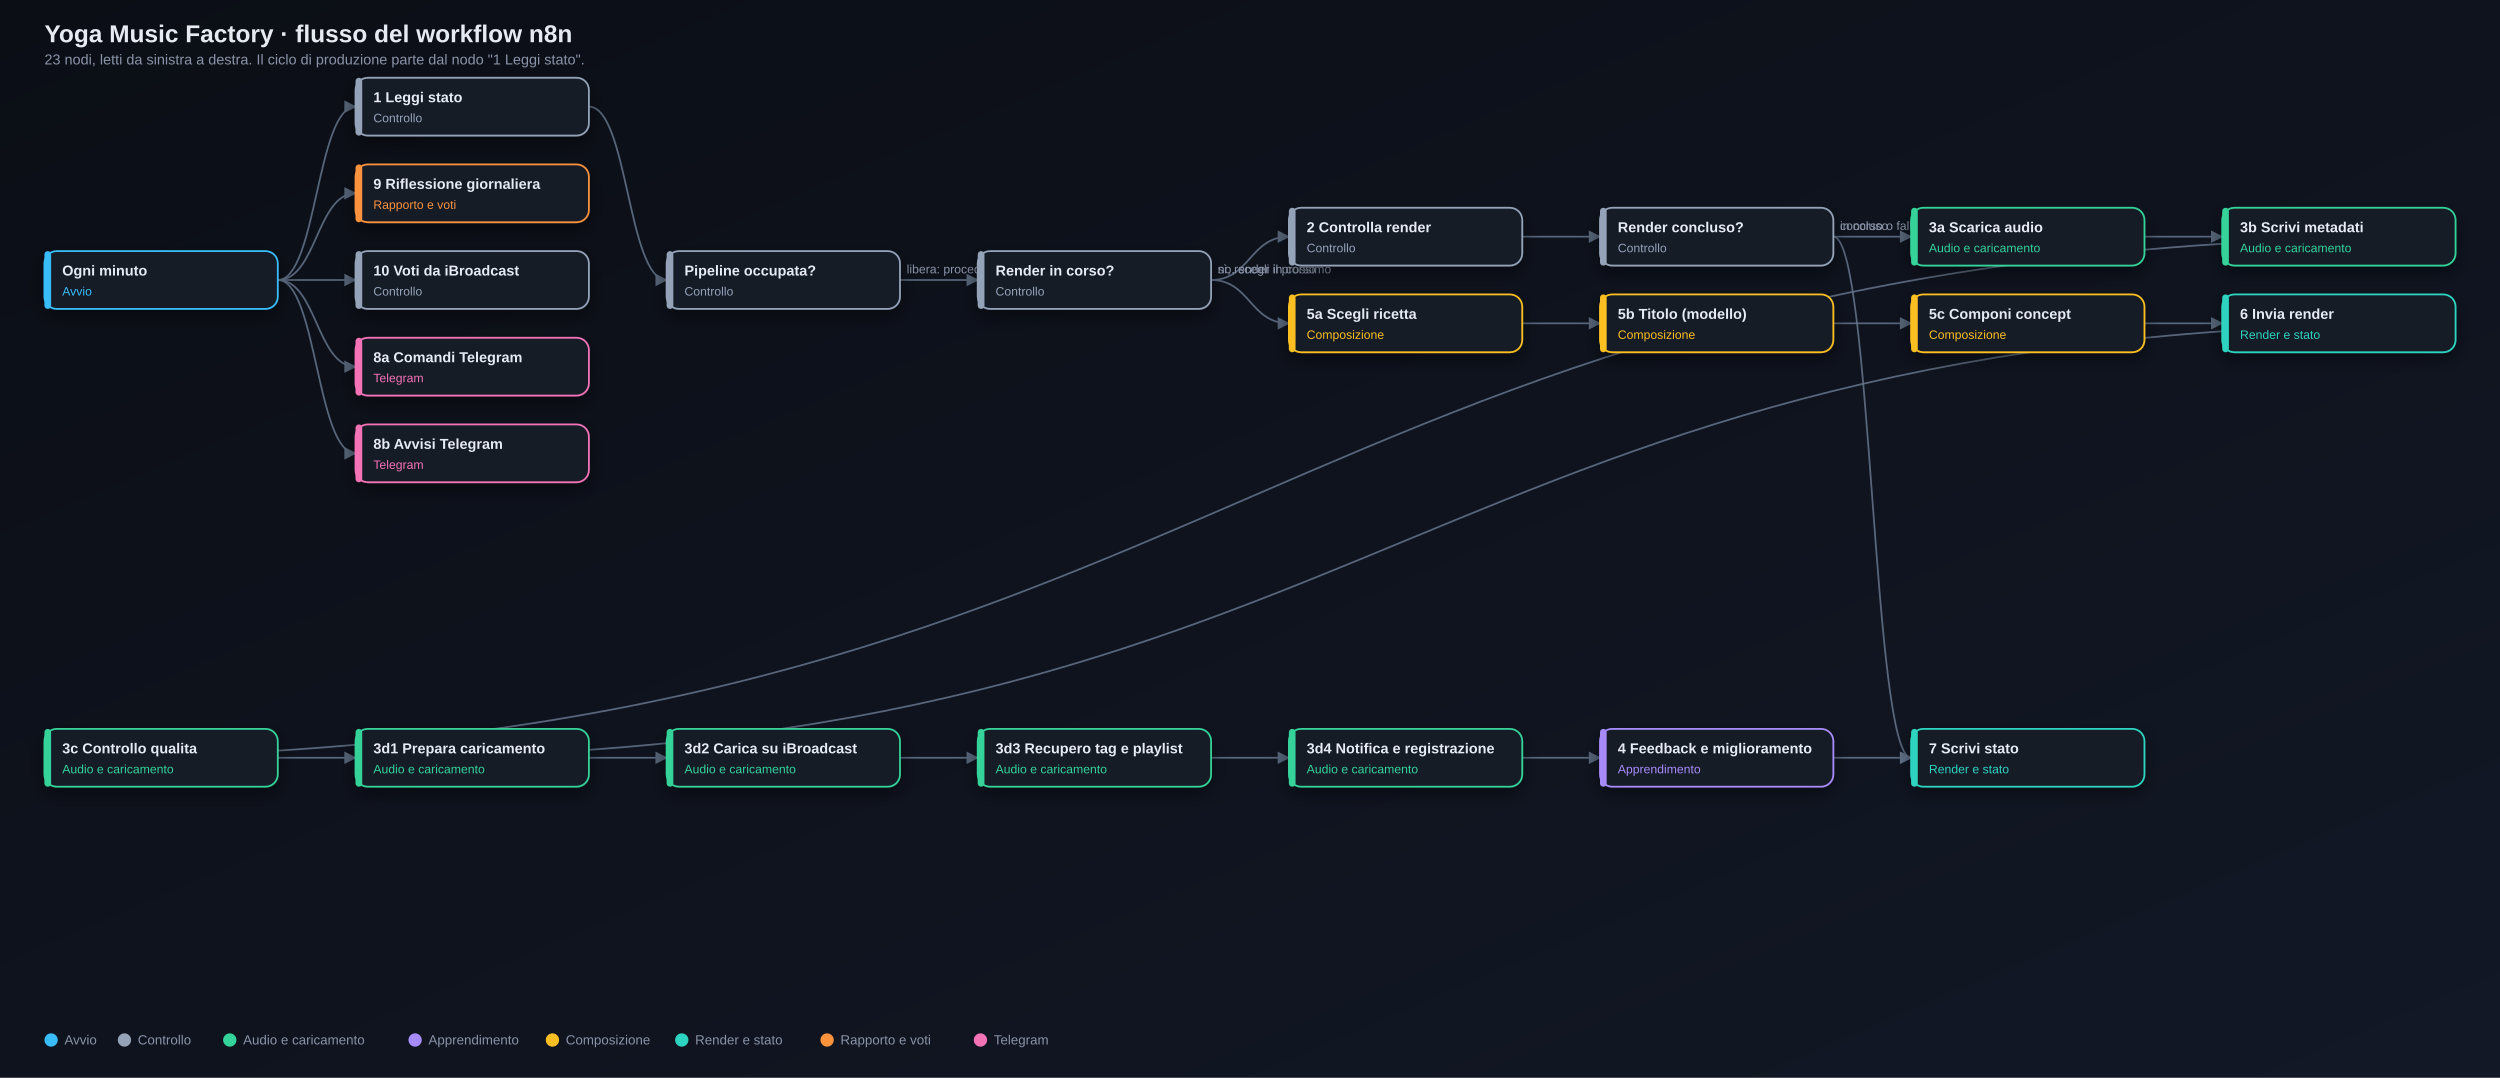
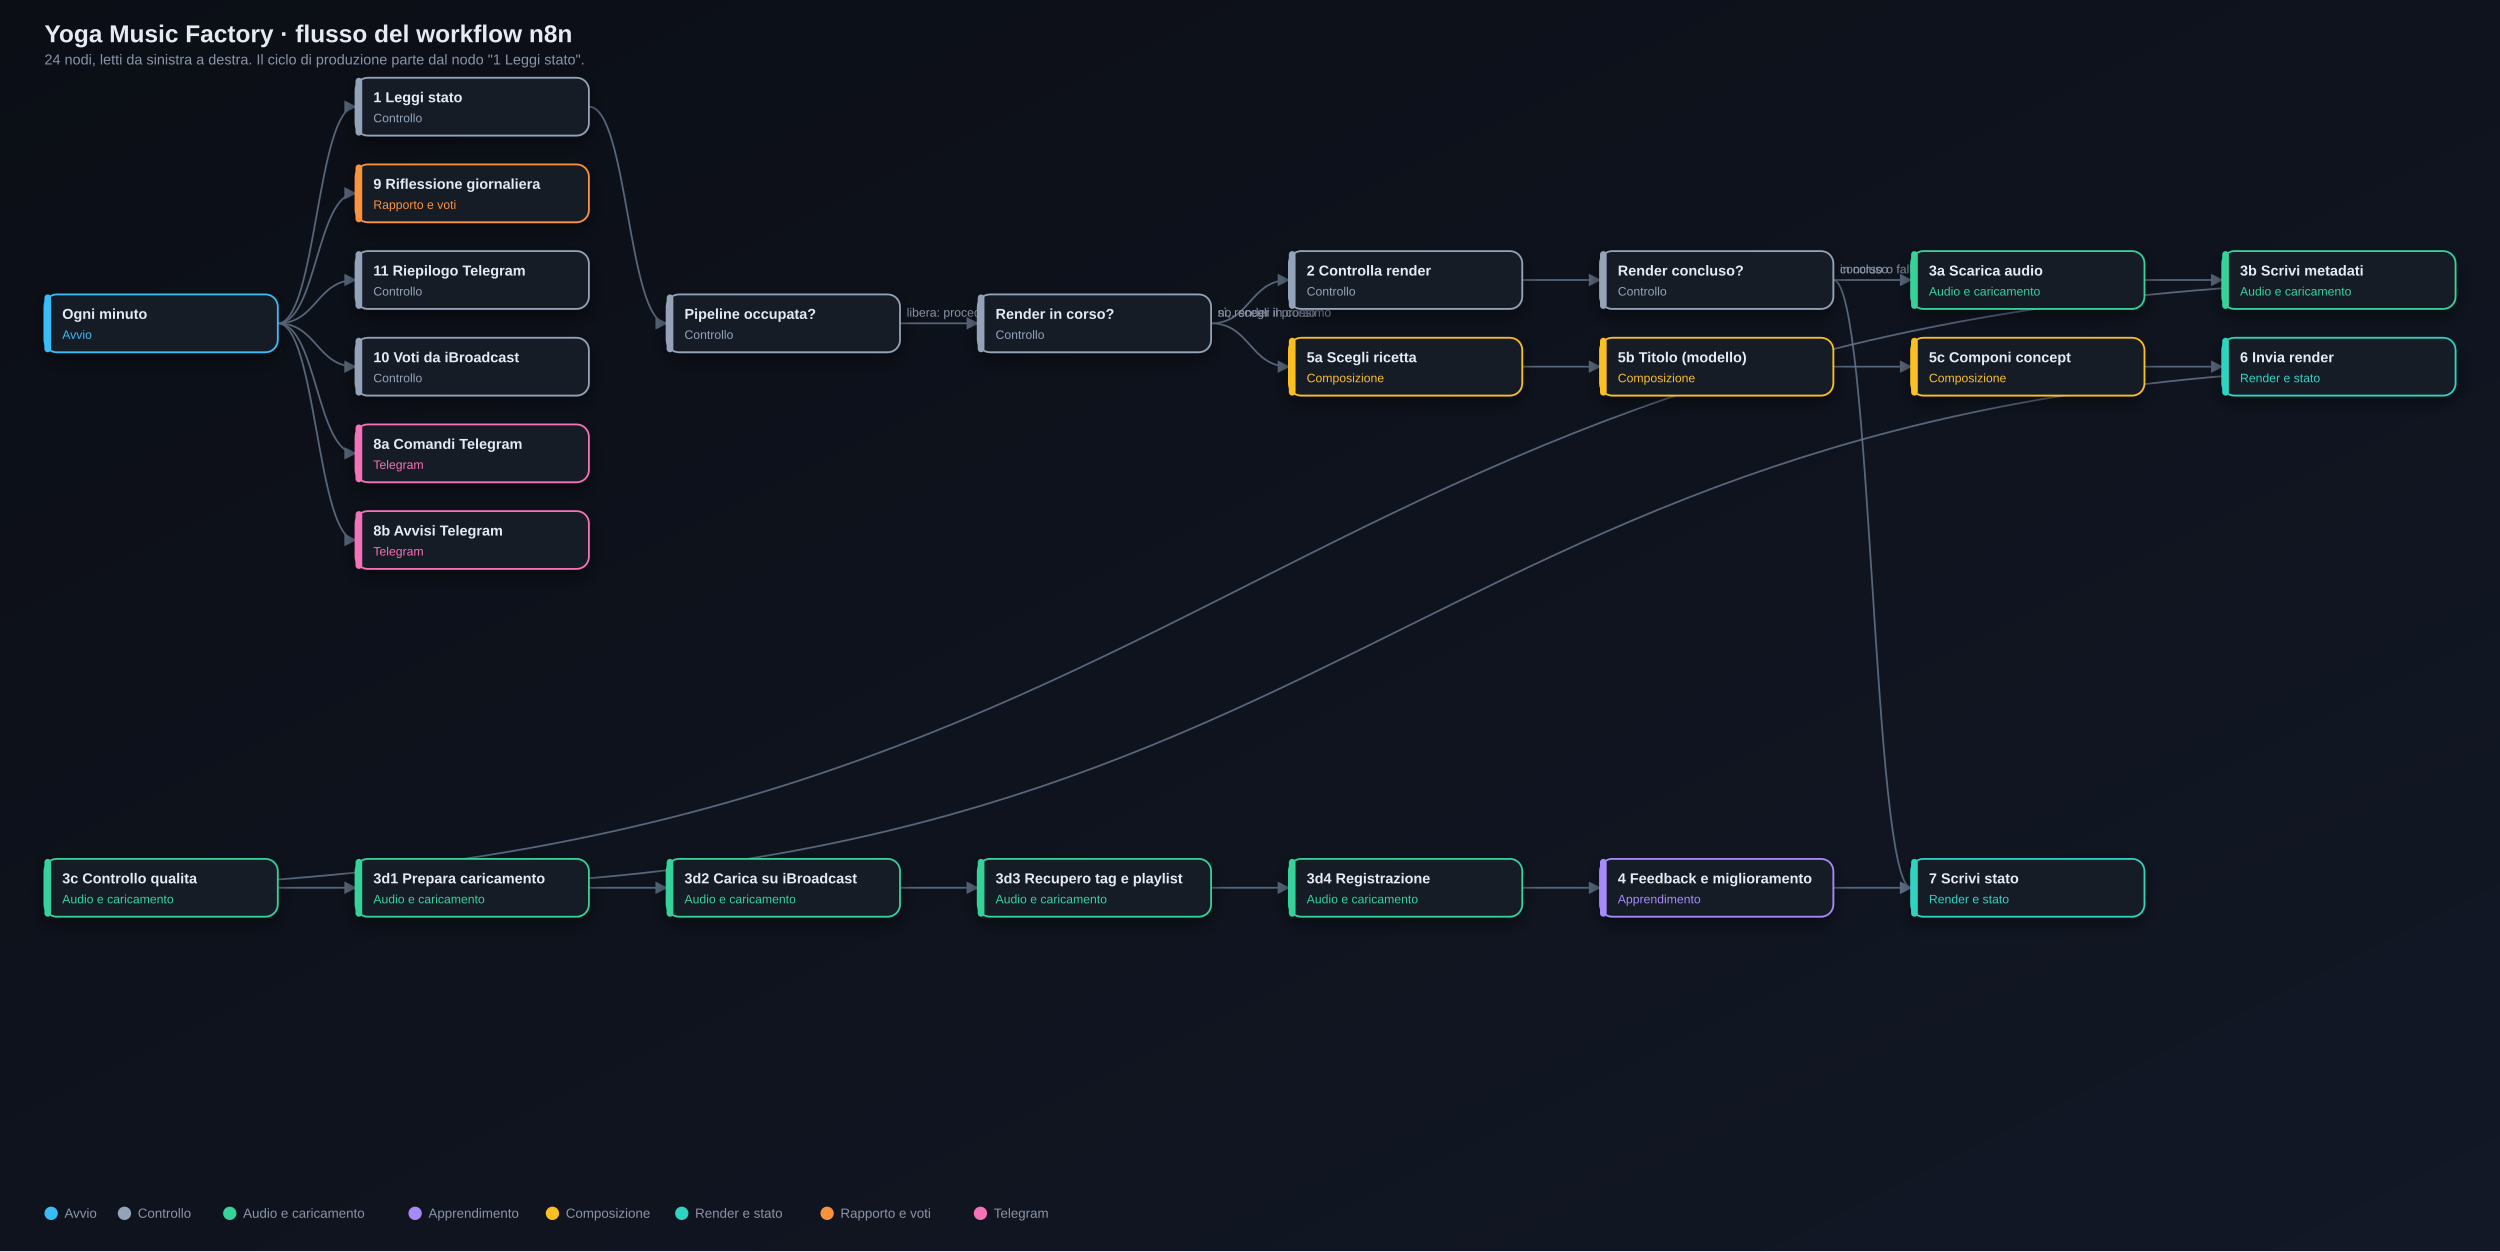
- <svg xmlns="http://www.w3.org/2000/svg" width="2250" height="970" viewBox="0 0 2250 970" font-family="Segoe UI, Arial, sans-serif">
+ <svg xmlns="http://www.w3.org/2000/svg" width="2250" height="1126" viewBox="0 0 2250 1126" font-family="Segoe UI, Arial, sans-serif">
  <defs>
    <linearGradient id="fondo" x1="0" y1="0" x2="1" y2="1">
      <stop offset="0" stop-color="#0b0e15" />
      <stop offset="1" stop-color="#121826" />
    </linearGradient>
    <marker id="freccia" viewBox="0 0 10 10" refX="9" refY="5" markerWidth="7" markerHeight="7" orient="auto">
      <path d="M0 0 L10 5 L0 10 z" fill="#64748b" />
    </marker>
    <filter id="ombra" x="-20%" y="-20%" width="140%" height="160%">
      <feDropShadow dx="0" dy="6" stdDeviation="8" flood-color="#000" flood-opacity="0.45" />
    </filter>
  </defs>
-   <rect width="2250" height="970" fill="url(#fondo)" />
+   <rect width="2250" height="1126" fill="url(#fondo)" />
  <text x="40" y="38" fill="#e6eaf2" font-size="22" font-weight="650">Yoga Music Factory · flusso del workflow n8n</text>
-   <text x="40" y="58" fill="#8a94a8" font-size="13">23 nodi, letti da sinistra a destra. Il ciclo di produzione parte dal nodo "1 Leggi stato".</text>
-   <path d="M250 252 C285 252, 285 96, 320 96" fill="none" stroke="#64748b" stroke-width="1.6" opacity="0.85" marker-end="url(#freccia)" />
-   <path d="M250 252 C285 252, 285 330, 320 330" fill="none" stroke="#64748b" stroke-width="1.6" opacity="0.85" marker-end="url(#freccia)" />
-   <path d="M250 252 C285 252, 285 408, 320 408" fill="none" stroke="#64748b" stroke-width="1.6" opacity="0.85" marker-end="url(#freccia)" />
-   <path d="M250 252 C285 252, 285 174, 320 174" fill="none" stroke="#64748b" stroke-width="1.6" opacity="0.85" marker-end="url(#freccia)" />
-   <path d="M250 252 C285 252, 285 252, 320 252" fill="none" stroke="#64748b" stroke-width="1.6" opacity="0.85" marker-end="url(#freccia)" />
-   <path d="M530 96 C565 96, 565 252, 600 252" fill="none" stroke="#64748b" stroke-width="1.6" opacity="0.85" marker-end="url(#freccia)" />
-   <path d="M810 252 C845 252, 845 252, 880 252" fill="none" stroke="#64748b" stroke-width="1.6" opacity="0.85" marker-end="url(#freccia)" />
-   <text x="816" y="246" fill="#8a94a8" font-size="11">libera: procedi</text>
-   <path d="M1090 252 C1125 252, 1125 213, 1160 213" fill="none" stroke="#64748b" stroke-width="1.6" opacity="0.85" marker-end="url(#freccia)" />
-   <text x="1096" y="246" fill="#8a94a8" font-size="11">sì, render in corso</text>
-   <path d="M1090 252 C1125 252, 1125 291, 1160 291" fill="none" stroke="#64748b" stroke-width="1.6" opacity="0.85" marker-end="url(#freccia)" />
-   <text x="1096" y="246" fill="#8a94a8" font-size="11">no, scegli il prossimo</text>
-   <path d="M1370 213 C1405 213, 1405 213, 1440 213" fill="none" stroke="#64748b" stroke-width="1.6" opacity="0.85" marker-end="url(#freccia)" />
-   <path d="M1650 213 C1685 213, 1685 213, 1720 213" fill="none" stroke="#64748b" stroke-width="1.6" opacity="0.85" marker-end="url(#freccia)" />
-   <text x="1656" y="207" fill="#8a94a8" font-size="11">concluso</text>
-   <path d="M1650 213 C1685 213, 1685 682, 1720 682" fill="none" stroke="#64748b" stroke-width="1.6" opacity="0.85" marker-end="url(#freccia)" />
-   <text x="1656" y="207" fill="#8a94a8" font-size="11">in corso o fallito</text>
-   <path d="M1930 213 C1965 213, 1965 213, 2000 213" fill="none" stroke="#64748b" stroke-width="1.6" opacity="0.85" marker-end="url(#freccia)" />
-   <path d="M2210 213 C1125 213, 1125 682, 40 682" fill="none" stroke="#64748b" stroke-width="1.6" opacity="0.85" marker-end="url(#freccia)" />
-   <path d="M250 682 C285 682, 285 682, 320 682" fill="none" stroke="#64748b" stroke-width="1.6" opacity="0.85" marker-end="url(#freccia)" />
-   <path d="M530 682 C565 682, 565 682, 600 682" fill="none" stroke="#64748b" stroke-width="1.6" opacity="0.85" marker-end="url(#freccia)" />
-   <path d="M810 682 C845 682, 845 682, 880 682" fill="none" stroke="#64748b" stroke-width="1.6" opacity="0.85" marker-end="url(#freccia)" />
-   <path d="M1090 682 C1125 682, 1125 682, 1160 682" fill="none" stroke="#64748b" stroke-width="1.6" opacity="0.85" marker-end="url(#freccia)" />
-   <path d="M1370 682 C1405 682, 1405 682, 1440 682" fill="none" stroke="#64748b" stroke-width="1.6" opacity="0.85" marker-end="url(#freccia)" />
-   <path d="M1650 682 C1685 682, 1685 682, 1720 682" fill="none" stroke="#64748b" stroke-width="1.6" opacity="0.85" marker-end="url(#freccia)" />
-   <path d="M1370 291 C1405 291, 1405 291, 1440 291" fill="none" stroke="#64748b" stroke-width="1.6" opacity="0.85" marker-end="url(#freccia)" />
-   <path d="M1650 291 C1685 291, 1685 291, 1720 291" fill="none" stroke="#64748b" stroke-width="1.6" opacity="0.85" marker-end="url(#freccia)" />
-   <path d="M1930 291 C1965 291, 1965 291, 2000 291" fill="none" stroke="#64748b" stroke-width="1.6" opacity="0.85" marker-end="url(#freccia)" />
-   <path d="M2210 291 C1265 291, 1265 682, 320 682" fill="none" stroke="#64748b" stroke-width="1.6" opacity="0.85" marker-end="url(#freccia)" />
-   <g filter="url(#ombra)">
-     <rect x="40" y="226" width="210" height="52" rx="11" fill="#151b28" stroke="#38bdf8" stroke-width="1.6" />
-     <rect x="40" y="226" width="6" height="52" rx="3" fill="#38bdf8" />
-     <text x="56" y="248" fill="#e6eaf2" font-size="13" font-weight="600">Ogni minuto</text>
-     <text x="56" y="266" fill="#38bdf8" font-size="11">Avvio</text>
+   <text x="40" y="58" fill="#8a94a8" font-size="13">24 nodi, letti da sinistra a destra. Il ciclo di produzione parte dal nodo "1 Leggi stato".</text>
+   <path d="M250 291 C285 291, 285 96, 320 96" fill="none" stroke="#64748b" stroke-width="1.6" opacity="0.85" marker-end="url(#freccia)" />
+   <path d="M250 291 C285 291, 285 408, 320 408" fill="none" stroke="#64748b" stroke-width="1.6" opacity="0.85" marker-end="url(#freccia)" />
+   <path d="M250 291 C285 291, 285 486, 320 486" fill="none" stroke="#64748b" stroke-width="1.6" opacity="0.85" marker-end="url(#freccia)" />
+   <path d="M250 291 C285 291, 285 252, 320 252" fill="none" stroke="#64748b" stroke-width="1.6" opacity="0.85" marker-end="url(#freccia)" />
+   <path d="M250 291 C285 291, 285 174, 320 174" fill="none" stroke="#64748b" stroke-width="1.6" opacity="0.85" marker-end="url(#freccia)" />
+   <path d="M250 291 C285 291, 285 330, 320 330" fill="none" stroke="#64748b" stroke-width="1.6" opacity="0.85" marker-end="url(#freccia)" />
+   <path d="M530 96 C565 96, 565 291, 600 291" fill="none" stroke="#64748b" stroke-width="1.6" opacity="0.85" marker-end="url(#freccia)" />
+   <path d="M810 291 C845 291, 845 291, 880 291" fill="none" stroke="#64748b" stroke-width="1.6" opacity="0.85" marker-end="url(#freccia)" />
+   <text x="816" y="285" fill="#8a94a8" font-size="11">libera: procedi</text>
+   <path d="M1090 291 C1125 291, 1125 252, 1160 252" fill="none" stroke="#64748b" stroke-width="1.6" opacity="0.85" marker-end="url(#freccia)" />
+   <text x="1096" y="285" fill="#8a94a8" font-size="11">sì, render in corso</text>
+   <path d="M1090 291 C1125 291, 1125 330, 1160 330" fill="none" stroke="#64748b" stroke-width="1.6" opacity="0.85" marker-end="url(#freccia)" />
+   <text x="1096" y="285" fill="#8a94a8" font-size="11">no, scegli il prossimo</text>
+   <path d="M1370 252 C1405 252, 1405 252, 1440 252" fill="none" stroke="#64748b" stroke-width="1.6" opacity="0.85" marker-end="url(#freccia)" />
+   <path d="M1650 252 C1685 252, 1685 252, 1720 252" fill="none" stroke="#64748b" stroke-width="1.6" opacity="0.85" marker-end="url(#freccia)" />
+   <text x="1656" y="246" fill="#8a94a8" font-size="11">concluso</text>
+   <path d="M1650 252 C1685 252, 1685 799, 1720 799" fill="none" stroke="#64748b" stroke-width="1.6" opacity="0.85" marker-end="url(#freccia)" />
+   <text x="1656" y="246" fill="#8a94a8" font-size="11">in corso o fallito</text>
+   <path d="M1930 252 C1965 252, 1965 252, 2000 252" fill="none" stroke="#64748b" stroke-width="1.6" opacity="0.85" marker-end="url(#freccia)" />
+   <path d="M2210 252 C1125 252, 1125 799, 40 799" fill="none" stroke="#64748b" stroke-width="1.6" opacity="0.85" marker-end="url(#freccia)" />
+   <path d="M250 799 C285 799, 285 799, 320 799" fill="none" stroke="#64748b" stroke-width="1.6" opacity="0.85" marker-end="url(#freccia)" />
+   <path d="M530 799 C565 799, 565 799, 600 799" fill="none" stroke="#64748b" stroke-width="1.6" opacity="0.85" marker-end="url(#freccia)" />
+   <path d="M810 799 C845 799, 845 799, 880 799" fill="none" stroke="#64748b" stroke-width="1.6" opacity="0.85" marker-end="url(#freccia)" />
+   <path d="M1090 799 C1125 799, 1125 799, 1160 799" fill="none" stroke="#64748b" stroke-width="1.6" opacity="0.85" marker-end="url(#freccia)" />
+   <path d="M1370 799 C1405 799, 1405 799, 1440 799" fill="none" stroke="#64748b" stroke-width="1.6" opacity="0.85" marker-end="url(#freccia)" />
+   <path d="M1650 799 C1685 799, 1685 799, 1720 799" fill="none" stroke="#64748b" stroke-width="1.6" opacity="0.85" marker-end="url(#freccia)" />
+   <path d="M1370 330 C1405 330, 1405 330, 1440 330" fill="none" stroke="#64748b" stroke-width="1.6" opacity="0.85" marker-end="url(#freccia)" />
+   <path d="M1650 330 C1685 330, 1685 330, 1720 330" fill="none" stroke="#64748b" stroke-width="1.6" opacity="0.85" marker-end="url(#freccia)" />
+   <path d="M1930 330 C1965 330, 1965 330, 2000 330" fill="none" stroke="#64748b" stroke-width="1.6" opacity="0.85" marker-end="url(#freccia)" />
+   <path d="M2210 330 C1265 330, 1265 799, 320 799" fill="none" stroke="#64748b" stroke-width="1.6" opacity="0.85" marker-end="url(#freccia)" />
+   <g filter="url(#ombra)">
+     <rect x="40" y="265" width="210" height="52" rx="11" fill="#151b28" stroke="#38bdf8" stroke-width="1.6" />
+     <rect x="40" y="265" width="6" height="52" rx="3" fill="#38bdf8" />
+     <text x="56" y="287" fill="#e6eaf2" font-size="13" font-weight="600">Ogni minuto</text>
+     <text x="56" y="305" fill="#38bdf8" font-size="11">Avvio</text>
  </g>
  <g filter="url(#ombra)">
    <rect x="320" y="70" width="210" height="52" rx="11" fill="#151b28" stroke="#94a3b8" stroke-width="1.6" />
    <rect x="320" y="70" width="6" height="52" rx="3" fill="#94a3b8" />
    <text x="336" y="92" fill="#e6eaf2" font-size="13" font-weight="600">1 Leggi stato</text>
    <text x="336" y="110" fill="#94a3b8" font-size="11">Controllo</text>
  </g>
  <g filter="url(#ombra)">
    <rect x="320" y="148" width="210" height="52" rx="11" fill="#151b28" stroke="#fb923c" stroke-width="1.6" />
    <rect x="320" y="148" width="6" height="52" rx="3" fill="#fb923c" />
    <text x="336" y="170" fill="#e6eaf2" font-size="13" font-weight="600">9 Riflessione giornaliera</text>
    <text x="336" y="188" fill="#fb923c" font-size="11">Rapporto e voti</text>
  </g>
  <g filter="url(#ombra)">
    <rect x="320" y="226" width="210" height="52" rx="11" fill="#151b28" stroke="#94a3b8" stroke-width="1.6" />
    <rect x="320" y="226" width="6" height="52" rx="3" fill="#94a3b8" />
-     <text x="336" y="248" fill="#e6eaf2" font-size="13" font-weight="600">10 Voti da iBroadcast</text>
+     <text x="336" y="248" fill="#e6eaf2" font-size="13" font-weight="600">11 Riepilogo Telegram</text>
    <text x="336" y="266" fill="#94a3b8" font-size="11">Controllo</text>
  </g>
  <g filter="url(#ombra)">
-     <rect x="320" y="304" width="210" height="52" rx="11" fill="#151b28" stroke="#f472b6" stroke-width="1.6" />
-     <rect x="320" y="304" width="6" height="52" rx="3" fill="#f472b6" />
-     <text x="336" y="326" fill="#e6eaf2" font-size="13" font-weight="600">8a Comandi Telegram</text>
-     <text x="336" y="344" fill="#f472b6" font-size="11">Telegram</text>
+     <rect x="320" y="304" width="210" height="52" rx="11" fill="#151b28" stroke="#94a3b8" stroke-width="1.6" />
+     <rect x="320" y="304" width="6" height="52" rx="3" fill="#94a3b8" />
+     <text x="336" y="326" fill="#e6eaf2" font-size="13" font-weight="600">10 Voti da iBroadcast</text>
+     <text x="336" y="344" fill="#94a3b8" font-size="11">Controllo</text>
  </g>
  <g filter="url(#ombra)">
    <rect x="320" y="382" width="210" height="52" rx="11" fill="#151b28" stroke="#f472b6" stroke-width="1.6" />
    <rect x="320" y="382" width="6" height="52" rx="3" fill="#f472b6" />
-     <text x="336" y="404" fill="#e6eaf2" font-size="13" font-weight="600">8b Avvisi Telegram</text>
+     <text x="336" y="404" fill="#e6eaf2" font-size="13" font-weight="600">8a Comandi Telegram</text>
    <text x="336" y="422" fill="#f472b6" font-size="11">Telegram</text>
  </g>
  <g filter="url(#ombra)">
-     <rect x="600" y="226" width="210" height="52" rx="11" fill="#151b28" stroke="#94a3b8" stroke-width="1.6" />
-     <rect x="600" y="226" width="6" height="52" rx="3" fill="#94a3b8" />
-     <text x="616" y="248" fill="#e6eaf2" font-size="13" font-weight="600">Pipeline occupata?</text>
-     <text x="616" y="266" fill="#94a3b8" font-size="11">Controllo</text>
-   </g>
-   <g filter="url(#ombra)">
-     <rect x="880" y="226" width="210" height="52" rx="11" fill="#151b28" stroke="#94a3b8" stroke-width="1.6" />
-     <rect x="880" y="226" width="6" height="52" rx="3" fill="#94a3b8" />
-     <text x="896" y="248" fill="#e6eaf2" font-size="13" font-weight="600">Render in corso?</text>
-     <text x="896" y="266" fill="#94a3b8" font-size="11">Controllo</text>
-   </g>
-   <g filter="url(#ombra)">
-     <rect x="1160" y="187" width="210" height="52" rx="11" fill="#151b28" stroke="#94a3b8" stroke-width="1.6" />
-     <rect x="1160" y="187" width="6" height="52" rx="3" fill="#94a3b8" />
-     <text x="1176" y="209" fill="#e6eaf2" font-size="13" font-weight="600">2 Controlla render</text>
-     <text x="1176" y="227" fill="#94a3b8" font-size="11">Controllo</text>
-   </g>
-   <g filter="url(#ombra)">
-     <rect x="1160" y="265" width="210" height="52" rx="11" fill="#151b28" stroke="#fbbf24" stroke-width="1.6" />
-     <rect x="1160" y="265" width="6" height="52" rx="3" fill="#fbbf24" />
-     <text x="1176" y="287" fill="#e6eaf2" font-size="13" font-weight="600">5a Scegli ricetta</text>
-     <text x="1176" y="305" fill="#fbbf24" font-size="11">Composizione</text>
-   </g>
-   <g filter="url(#ombra)">
-     <rect x="1440" y="187" width="210" height="52" rx="11" fill="#151b28" stroke="#94a3b8" stroke-width="1.6" />
-     <rect x="1440" y="187" width="6" height="52" rx="3" fill="#94a3b8" />
-     <text x="1456" y="209" fill="#e6eaf2" font-size="13" font-weight="600">Render concluso?</text>
-     <text x="1456" y="227" fill="#94a3b8" font-size="11">Controllo</text>
-   </g>
-   <g filter="url(#ombra)">
-     <rect x="1440" y="265" width="210" height="52" rx="11" fill="#151b28" stroke="#fbbf24" stroke-width="1.6" />
-     <rect x="1440" y="265" width="6" height="52" rx="3" fill="#fbbf24" />
-     <text x="1456" y="287" fill="#e6eaf2" font-size="13" font-weight="600">5b Titolo (modello)</text>
-     <text x="1456" y="305" fill="#fbbf24" font-size="11">Composizione</text>
-   </g>
-   <g filter="url(#ombra)">
-     <rect x="1720" y="187" width="210" height="52" rx="11" fill="#151b28" stroke="#34d399" stroke-width="1.6" />
-     <rect x="1720" y="187" width="6" height="52" rx="3" fill="#34d399" />
-     <text x="1736" y="209" fill="#e6eaf2" font-size="13" font-weight="600">3a Scarica audio</text>
-     <text x="1736" y="227" fill="#34d399" font-size="11">Audio e caricamento</text>
-   </g>
-   <g filter="url(#ombra)">
-     <rect x="1720" y="265" width="210" height="52" rx="11" fill="#151b28" stroke="#fbbf24" stroke-width="1.6" />
-     <rect x="1720" y="265" width="6" height="52" rx="3" fill="#fbbf24" />
-     <text x="1736" y="287" fill="#e6eaf2" font-size="13" font-weight="600">5c Componi concept</text>
-     <text x="1736" y="305" fill="#fbbf24" font-size="11">Composizione</text>
-   </g>
-   <g filter="url(#ombra)">
-     <rect x="2000" y="187" width="210" height="52" rx="11" fill="#151b28" stroke="#34d399" stroke-width="1.6" />
-     <rect x="2000" y="187" width="6" height="52" rx="3" fill="#34d399" />
-     <text x="2016" y="209" fill="#e6eaf2" font-size="13" font-weight="600">3b Scrivi metadati</text>
-     <text x="2016" y="227" fill="#34d399" font-size="11">Audio e caricamento</text>
-   </g>
-   <g filter="url(#ombra)">
-     <rect x="2000" y="265" width="210" height="52" rx="11" fill="#151b28" stroke="#2dd4bf" stroke-width="1.6" />
-     <rect x="2000" y="265" width="6" height="52" rx="3" fill="#2dd4bf" />
-     <text x="2016" y="287" fill="#e6eaf2" font-size="13" font-weight="600">6 Invia render</text>
-     <text x="2016" y="305" fill="#2dd4bf" font-size="11">Render e stato</text>
-   </g>
-   <g filter="url(#ombra)">
-     <rect x="40" y="656" width="210" height="52" rx="11" fill="#151b28" stroke="#34d399" stroke-width="1.6" />
-     <rect x="40" y="656" width="6" height="52" rx="3" fill="#34d399" />
-     <text x="56" y="678" fill="#e6eaf2" font-size="13" font-weight="600">3c Controllo qualita</text>
-     <text x="56" y="696" fill="#34d399" font-size="11">Audio e caricamento</text>
-   </g>
-   <g filter="url(#ombra)">
-     <rect x="320" y="656" width="210" height="52" rx="11" fill="#151b28" stroke="#34d399" stroke-width="1.6" />
-     <rect x="320" y="656" width="6" height="52" rx="3" fill="#34d399" />
-     <text x="336" y="678" fill="#e6eaf2" font-size="13" font-weight="600">3d1 Prepara caricamento</text>
-     <text x="336" y="696" fill="#34d399" font-size="11">Audio e caricamento</text>
-   </g>
-   <g filter="url(#ombra)">
-     <rect x="600" y="656" width="210" height="52" rx="11" fill="#151b28" stroke="#34d399" stroke-width="1.6" />
-     <rect x="600" y="656" width="6" height="52" rx="3" fill="#34d399" />
-     <text x="616" y="678" fill="#e6eaf2" font-size="13" font-weight="600">3d2 Carica su iBroadcast</text>
-     <text x="616" y="696" fill="#34d399" font-size="11">Audio e caricamento</text>
-   </g>
-   <g filter="url(#ombra)">
-     <rect x="880" y="656" width="210" height="52" rx="11" fill="#151b28" stroke="#34d399" stroke-width="1.6" />
-     <rect x="880" y="656" width="6" height="52" rx="3" fill="#34d399" />
-     <text x="896" y="678" fill="#e6eaf2" font-size="13" font-weight="600">3d3 Recupero tag e playlist</text>
-     <text x="896" y="696" fill="#34d399" font-size="11">Audio e caricamento</text>
-   </g>
-   <g filter="url(#ombra)">
-     <rect x="1160" y="656" width="210" height="52" rx="11" fill="#151b28" stroke="#34d399" stroke-width="1.6" />
-     <rect x="1160" y="656" width="6" height="52" rx="3" fill="#34d399" />
-     <text x="1176" y="678" fill="#e6eaf2" font-size="13" font-weight="600">3d4 Notifica e registrazione</text>
-     <text x="1176" y="696" fill="#34d399" font-size="11">Audio e caricamento</text>
-   </g>
-   <g filter="url(#ombra)">
-     <rect x="1440" y="656" width="210" height="52" rx="11" fill="#151b28" stroke="#a78bfa" stroke-width="1.6" />
-     <rect x="1440" y="656" width="6" height="52" rx="3" fill="#a78bfa" />
-     <text x="1456" y="678" fill="#e6eaf2" font-size="13" font-weight="600">4 Feedback e miglioramento</text>
-     <text x="1456" y="696" fill="#a78bfa" font-size="11">Apprendimento</text>
-   </g>
-   <g filter="url(#ombra)">
-     <rect x="1720" y="656" width="210" height="52" rx="11" fill="#151b28" stroke="#2dd4bf" stroke-width="1.6" />
-     <rect x="1720" y="656" width="6" height="52" rx="3" fill="#2dd4bf" />
-     <text x="1736" y="678" fill="#e6eaf2" font-size="13" font-weight="600">7 Scrivi stato</text>
-     <text x="1736" y="696" fill="#2dd4bf" font-size="11">Render e stato</text>
-   </g>
-   <circle cx="46" cy="936" r="6" fill="#38bdf8" />
-   <text x="58" y="940" fill="#8a94a8" font-size="12">Avvio</text>
-   <circle cx="112" cy="936" r="6" fill="#94a3b8" />
-   <text x="124" y="940" fill="#8a94a8" font-size="12">Controllo</text>
-   <circle cx="206.8" cy="936" r="6" fill="#34d399" />
-   <text x="218.8" y="940" fill="#8a94a8" font-size="12">Audio e caricamento</text>
-   <circle cx="373.6" cy="936" r="6" fill="#a78bfa" />
-   <text x="385.6" y="940" fill="#8a94a8" font-size="12">Apprendimento</text>
-   <circle cx="497.2" cy="936" r="6" fill="#fbbf24" />
-   <text x="509.2" y="940" fill="#8a94a8" font-size="12">Composizione</text>
-   <circle cx="613.6" cy="936" r="6" fill="#2dd4bf" />
-   <text x="625.6" y="940" fill="#8a94a8" font-size="12">Render e stato</text>
-   <circle cx="744.4" cy="936" r="6" fill="#fb923c" />
-   <text x="756.4" y="940" fill="#8a94a8" font-size="12">Rapporto e voti</text>
-   <circle cx="882.4" cy="936" r="6" fill="#f472b6" />
-   <text x="894.4" y="940" fill="#8a94a8" font-size="12">Telegram</text>
+     <rect x="320" y="460" width="210" height="52" rx="11" fill="#151b28" stroke="#f472b6" stroke-width="1.6" />
+     <rect x="320" y="460" width="6" height="52" rx="3" fill="#f472b6" />
+     <text x="336" y="482" fill="#e6eaf2" font-size="13" font-weight="600">8b Avvisi Telegram</text>
+     <text x="336" y="500" fill="#f472b6" font-size="11">Telegram</text>
+   </g>
+   <g filter="url(#ombra)">
+     <rect x="600" y="265" width="210" height="52" rx="11" fill="#151b28" stroke="#94a3b8" stroke-width="1.6" />
+     <rect x="600" y="265" width="6" height="52" rx="3" fill="#94a3b8" />
+     <text x="616" y="287" fill="#e6eaf2" font-size="13" font-weight="600">Pipeline occupata?</text>
+     <text x="616" y="305" fill="#94a3b8" font-size="11">Controllo</text>
+   </g>
+   <g filter="url(#ombra)">
+     <rect x="880" y="265" width="210" height="52" rx="11" fill="#151b28" stroke="#94a3b8" stroke-width="1.6" />
+     <rect x="880" y="265" width="6" height="52" rx="3" fill="#94a3b8" />
+     <text x="896" y="287" fill="#e6eaf2" font-size="13" font-weight="600">Render in corso?</text>
+     <text x="896" y="305" fill="#94a3b8" font-size="11">Controllo</text>
+   </g>
+   <g filter="url(#ombra)">
+     <rect x="1160" y="226" width="210" height="52" rx="11" fill="#151b28" stroke="#94a3b8" stroke-width="1.6" />
+     <rect x="1160" y="226" width="6" height="52" rx="3" fill="#94a3b8" />
+     <text x="1176" y="248" fill="#e6eaf2" font-size="13" font-weight="600">2 Controlla render</text>
+     <text x="1176" y="266" fill="#94a3b8" font-size="11">Controllo</text>
+   </g>
+   <g filter="url(#ombra)">
+     <rect x="1160" y="304" width="210" height="52" rx="11" fill="#151b28" stroke="#fbbf24" stroke-width="1.6" />
+     <rect x="1160" y="304" width="6" height="52" rx="3" fill="#fbbf24" />
+     <text x="1176" y="326" fill="#e6eaf2" font-size="13" font-weight="600">5a Scegli ricetta</text>
+     <text x="1176" y="344" fill="#fbbf24" font-size="11">Composizione</text>
+   </g>
+   <g filter="url(#ombra)">
+     <rect x="1440" y="226" width="210" height="52" rx="11" fill="#151b28" stroke="#94a3b8" stroke-width="1.6" />
+     <rect x="1440" y="226" width="6" height="52" rx="3" fill="#94a3b8" />
+     <text x="1456" y="248" fill="#e6eaf2" font-size="13" font-weight="600">Render concluso?</text>
+     <text x="1456" y="266" fill="#94a3b8" font-size="11">Controllo</text>
+   </g>
+   <g filter="url(#ombra)">
+     <rect x="1440" y="304" width="210" height="52" rx="11" fill="#151b28" stroke="#fbbf24" stroke-width="1.6" />
+     <rect x="1440" y="304" width="6" height="52" rx="3" fill="#fbbf24" />
+     <text x="1456" y="326" fill="#e6eaf2" font-size="13" font-weight="600">5b Titolo (modello)</text>
+     <text x="1456" y="344" fill="#fbbf24" font-size="11">Composizione</text>
+   </g>
+   <g filter="url(#ombra)">
+     <rect x="1720" y="226" width="210" height="52" rx="11" fill="#151b28" stroke="#34d399" stroke-width="1.6" />
+     <rect x="1720" y="226" width="6" height="52" rx="3" fill="#34d399" />
+     <text x="1736" y="248" fill="#e6eaf2" font-size="13" font-weight="600">3a Scarica audio</text>
+     <text x="1736" y="266" fill="#34d399" font-size="11">Audio e caricamento</text>
+   </g>
+   <g filter="url(#ombra)">
+     <rect x="1720" y="304" width="210" height="52" rx="11" fill="#151b28" stroke="#fbbf24" stroke-width="1.6" />
+     <rect x="1720" y="304" width="6" height="52" rx="3" fill="#fbbf24" />
+     <text x="1736" y="326" fill="#e6eaf2" font-size="13" font-weight="600">5c Componi concept</text>
+     <text x="1736" y="344" fill="#fbbf24" font-size="11">Composizione</text>
+   </g>
+   <g filter="url(#ombra)">
+     <rect x="2000" y="226" width="210" height="52" rx="11" fill="#151b28" stroke="#34d399" stroke-width="1.6" />
+     <rect x="2000" y="226" width="6" height="52" rx="3" fill="#34d399" />
+     <text x="2016" y="248" fill="#e6eaf2" font-size="13" font-weight="600">3b Scrivi metadati</text>
+     <text x="2016" y="266" fill="#34d399" font-size="11">Audio e caricamento</text>
+   </g>
+   <g filter="url(#ombra)">
+     <rect x="2000" y="304" width="210" height="52" rx="11" fill="#151b28" stroke="#2dd4bf" stroke-width="1.6" />
+     <rect x="2000" y="304" width="6" height="52" rx="3" fill="#2dd4bf" />
+     <text x="2016" y="326" fill="#e6eaf2" font-size="13" font-weight="600">6 Invia render</text>
+     <text x="2016" y="344" fill="#2dd4bf" font-size="11">Render e stato</text>
+   </g>
+   <g filter="url(#ombra)">
+     <rect x="40" y="773" width="210" height="52" rx="11" fill="#151b28" stroke="#34d399" stroke-width="1.6" />
+     <rect x="40" y="773" width="6" height="52" rx="3" fill="#34d399" />
+     <text x="56" y="795" fill="#e6eaf2" font-size="13" font-weight="600">3c Controllo qualita</text>
+     <text x="56" y="813" fill="#34d399" font-size="11">Audio e caricamento</text>
+   </g>
+   <g filter="url(#ombra)">
+     <rect x="320" y="773" width="210" height="52" rx="11" fill="#151b28" stroke="#34d399" stroke-width="1.6" />
+     <rect x="320" y="773" width="6" height="52" rx="3" fill="#34d399" />
+     <text x="336" y="795" fill="#e6eaf2" font-size="13" font-weight="600">3d1 Prepara caricamento</text>
+     <text x="336" y="813" fill="#34d399" font-size="11">Audio e caricamento</text>
+   </g>
+   <g filter="url(#ombra)">
+     <rect x="600" y="773" width="210" height="52" rx="11" fill="#151b28" stroke="#34d399" stroke-width="1.6" />
+     <rect x="600" y="773" width="6" height="52" rx="3" fill="#34d399" />
+     <text x="616" y="795" fill="#e6eaf2" font-size="13" font-weight="600">3d2 Carica su iBroadcast</text>
+     <text x="616" y="813" fill="#34d399" font-size="11">Audio e caricamento</text>
+   </g>
+   <g filter="url(#ombra)">
+     <rect x="880" y="773" width="210" height="52" rx="11" fill="#151b28" stroke="#34d399" stroke-width="1.6" />
+     <rect x="880" y="773" width="6" height="52" rx="3" fill="#34d399" />
+     <text x="896" y="795" fill="#e6eaf2" font-size="13" font-weight="600">3d3 Recupero tag e playlist</text>
+     <text x="896" y="813" fill="#34d399" font-size="11">Audio e caricamento</text>
+   </g>
+   <g filter="url(#ombra)">
+     <rect x="1160" y="773" width="210" height="52" rx="11" fill="#151b28" stroke="#34d399" stroke-width="1.6" />
+     <rect x="1160" y="773" width="6" height="52" rx="3" fill="#34d399" />
+     <text x="1176" y="795" fill="#e6eaf2" font-size="13" font-weight="600">3d4 Registrazione</text>
+     <text x="1176" y="813" fill="#34d399" font-size="11">Audio e caricamento</text>
+   </g>
+   <g filter="url(#ombra)">
+     <rect x="1440" y="773" width="210" height="52" rx="11" fill="#151b28" stroke="#a78bfa" stroke-width="1.6" />
+     <rect x="1440" y="773" width="6" height="52" rx="3" fill="#a78bfa" />
+     <text x="1456" y="795" fill="#e6eaf2" font-size="13" font-weight="600">4 Feedback e miglioramento</text>
+     <text x="1456" y="813" fill="#a78bfa" font-size="11">Apprendimento</text>
+   </g>
+   <g filter="url(#ombra)">
+     <rect x="1720" y="773" width="210" height="52" rx="11" fill="#151b28" stroke="#2dd4bf" stroke-width="1.6" />
+     <rect x="1720" y="773" width="6" height="52" rx="3" fill="#2dd4bf" />
+     <text x="1736" y="795" fill="#e6eaf2" font-size="13" font-weight="600">7 Scrivi stato</text>
+     <text x="1736" y="813" fill="#2dd4bf" font-size="11">Render e stato</text>
+   </g>
+   <circle cx="46" cy="1092" r="6" fill="#38bdf8" />
+   <text x="58" y="1096" fill="#8a94a8" font-size="12">Avvio</text>
+   <circle cx="112" cy="1092" r="6" fill="#94a3b8" />
+   <text x="124" y="1096" fill="#8a94a8" font-size="12">Controllo</text>
+   <circle cx="206.8" cy="1092" r="6" fill="#34d399" />
+   <text x="218.8" y="1096" fill="#8a94a8" font-size="12">Audio e caricamento</text>
+   <circle cx="373.6" cy="1092" r="6" fill="#a78bfa" />
+   <text x="385.6" y="1096" fill="#8a94a8" font-size="12">Apprendimento</text>
+   <circle cx="497.2" cy="1092" r="6" fill="#fbbf24" />
+   <text x="509.2" y="1096" fill="#8a94a8" font-size="12">Composizione</text>
+   <circle cx="613.6" cy="1092" r="6" fill="#2dd4bf" />
+   <text x="625.6" y="1096" fill="#8a94a8" font-size="12">Render e stato</text>
+   <circle cx="744.4" cy="1092" r="6" fill="#fb923c" />
+   <text x="756.4" y="1096" fill="#8a94a8" font-size="12">Rapporto e voti</text>
+   <circle cx="882.4" cy="1092" r="6" fill="#f472b6" />
+   <text x="894.4" y="1096" fill="#8a94a8" font-size="12">Telegram</text>
</svg>
